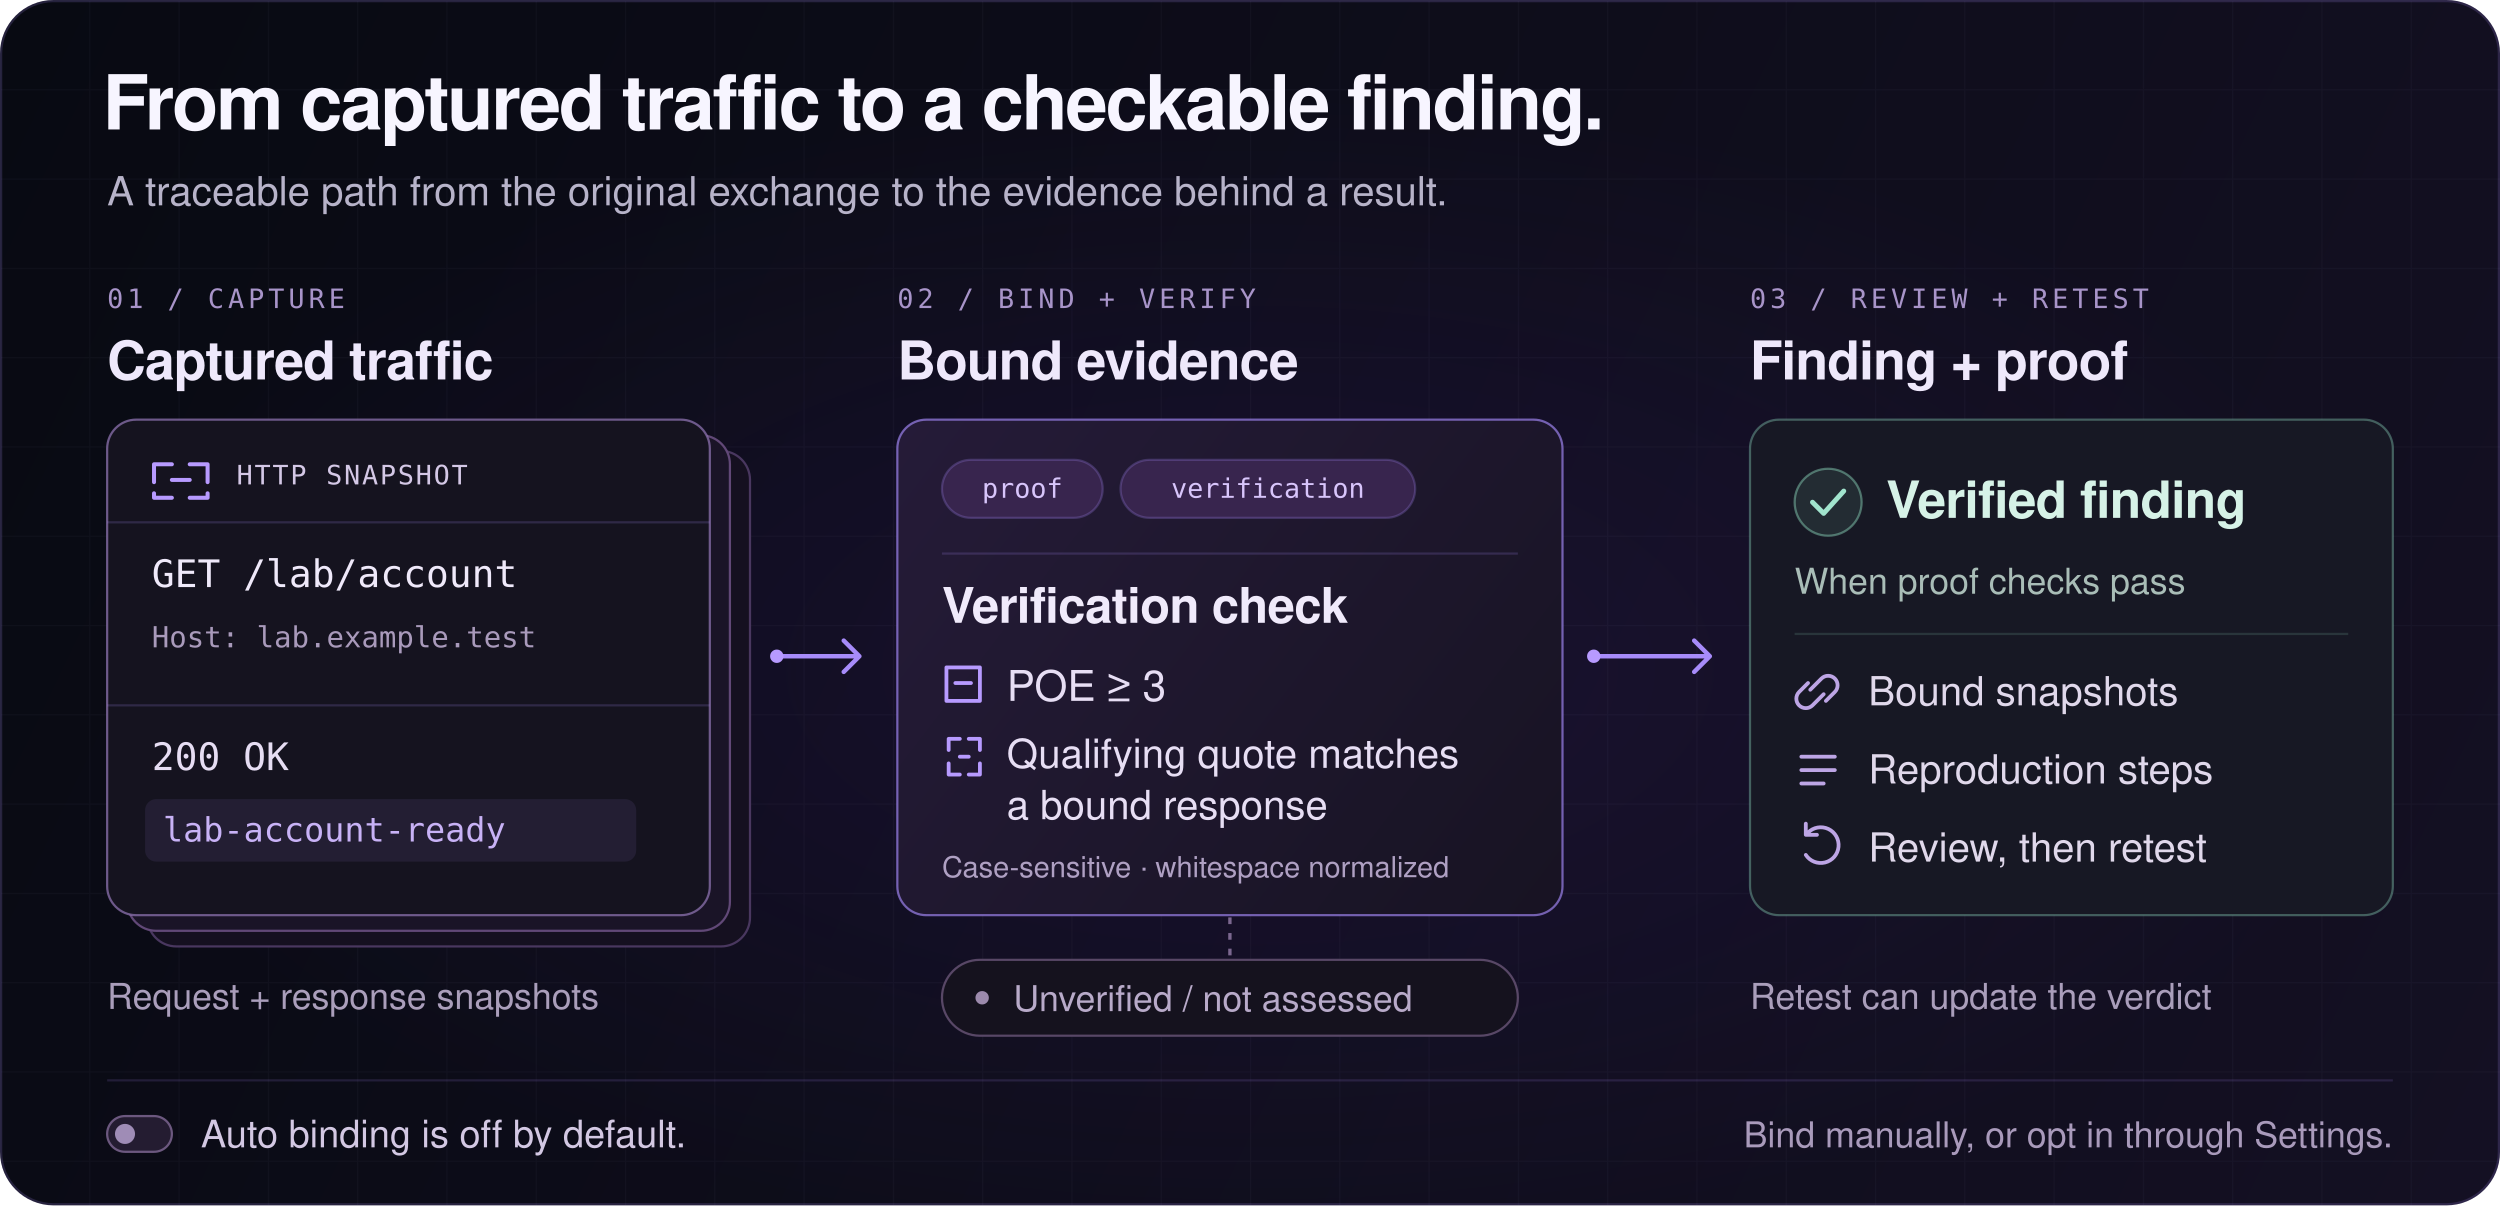
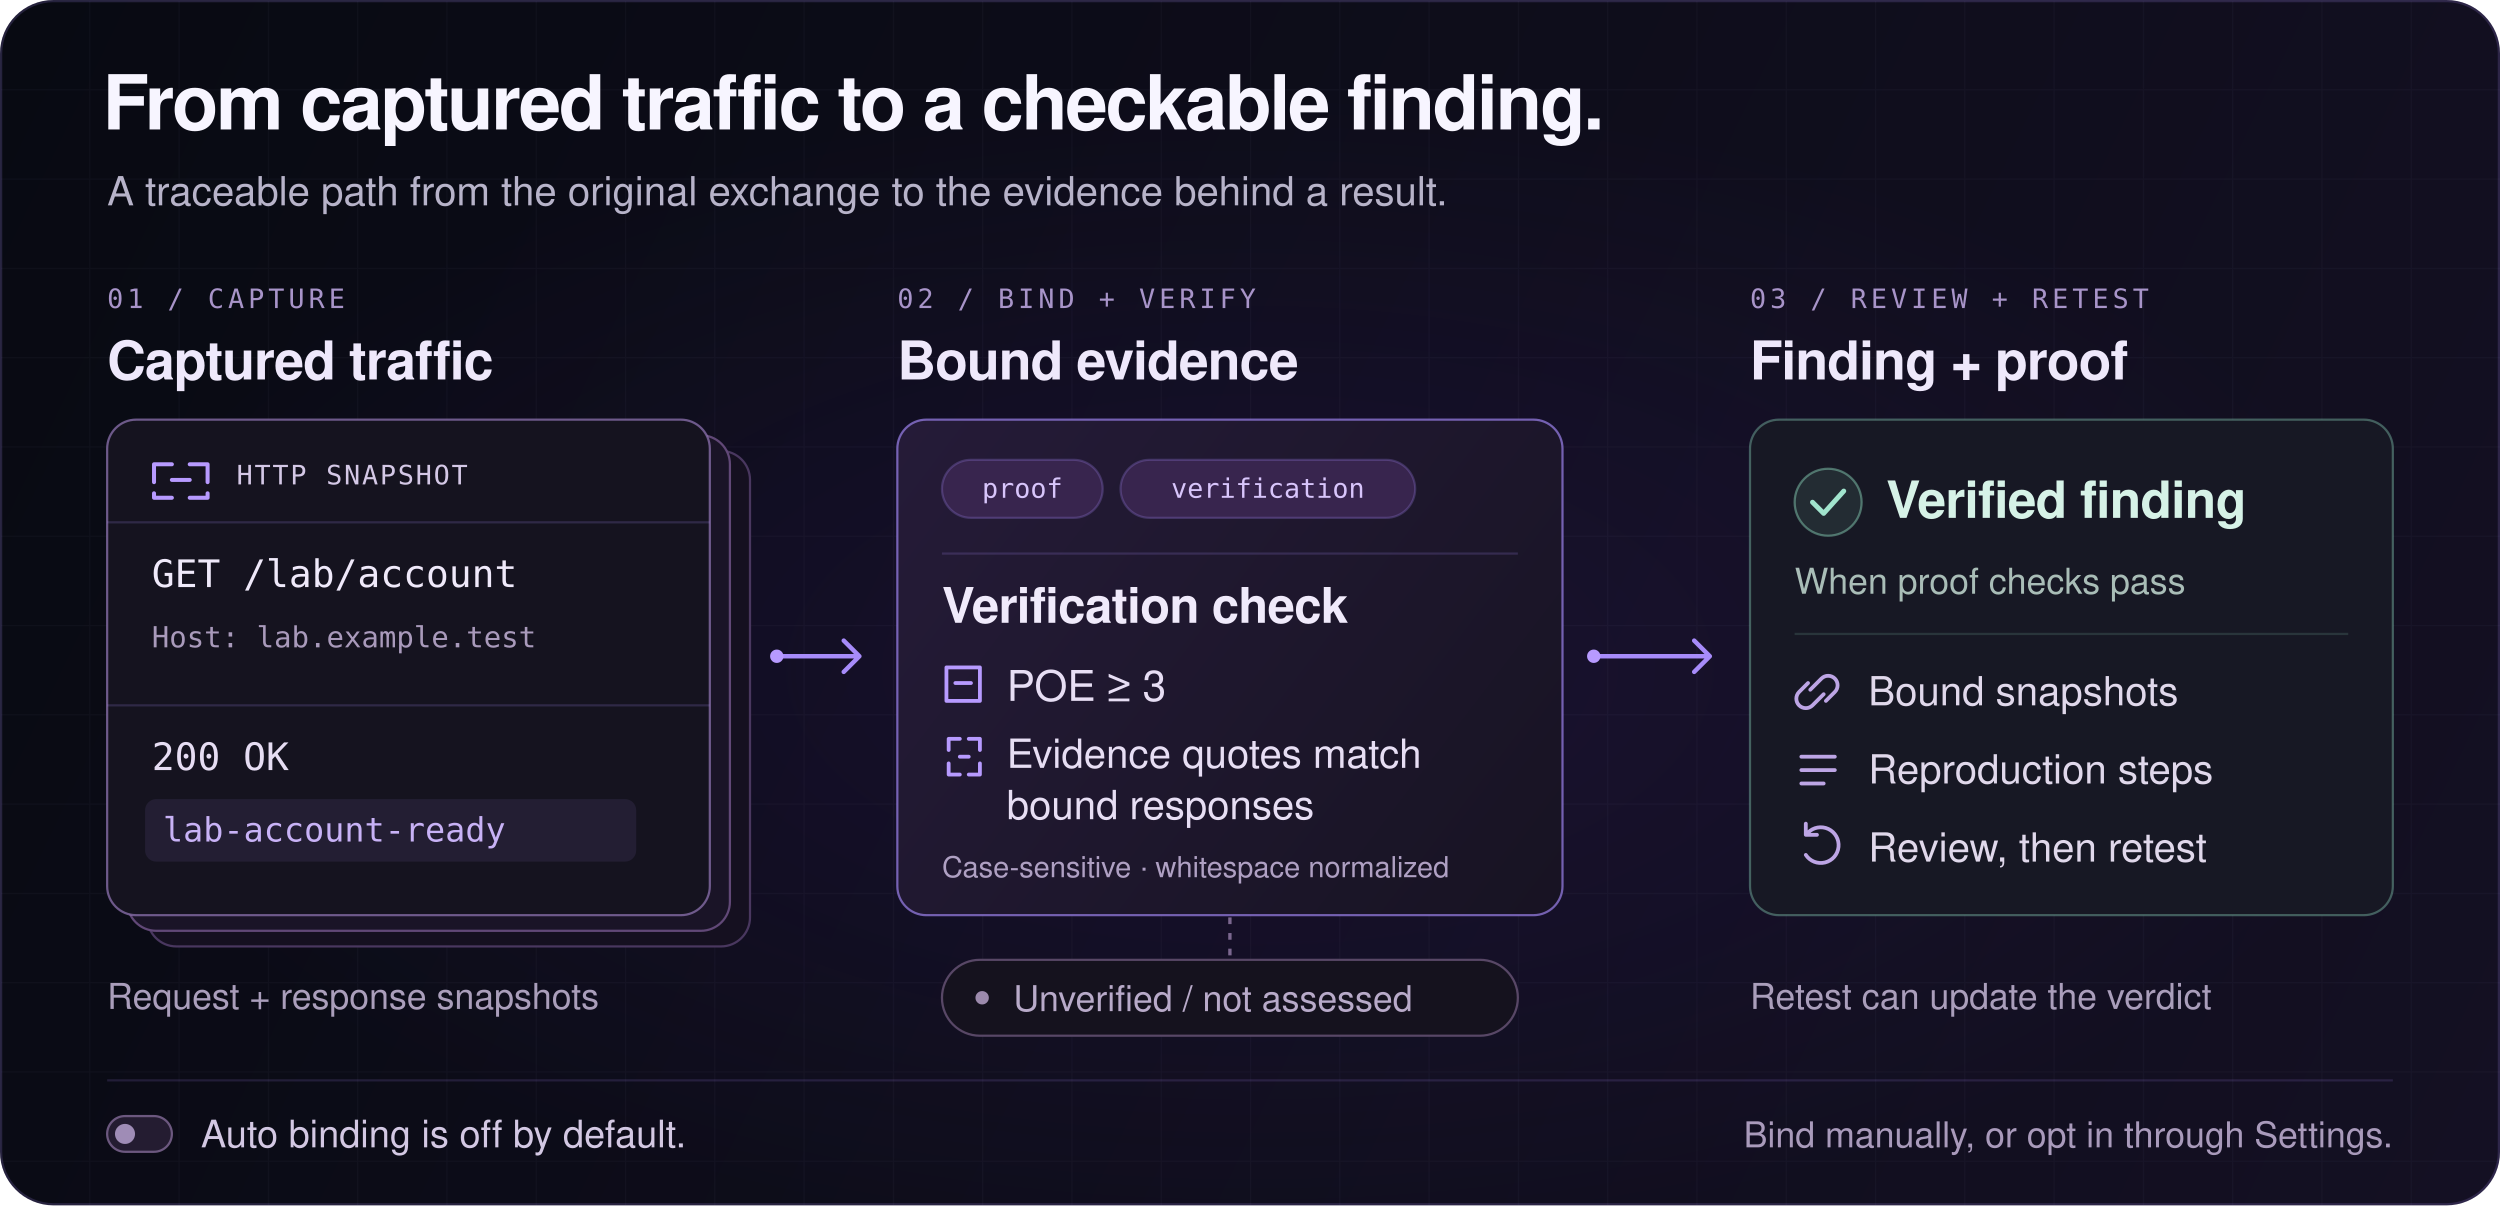
<svg xmlns="http://www.w3.org/2000/svg" width="1120" height="540" viewBox="0 0 1120 540" fill="none" role="img" aria-labelledby="evidence-title evidence-desc">
  <defs>
    <linearGradient id="evidence-background" x1="0" y1="0" x2="1120" y2="540" gradientUnits="userSpaceOnUse">
      <stop stop-color="#080A12" />
      <stop offset="1" stop-color="#141023" />
    </linearGradient>
    <radialGradient id="evidence-glow" cx="0" cy="0" r="1" gradientTransform="translate(560 300) scale(520 260)" gradientUnits="userSpaceOnUse">
      <stop stop-color="#7C3AED" stop-opacity=".1" />
      <stop offset="1" stop-color="#7C3AED" stop-opacity="0" />
    </radialGradient>
    <pattern id="evidence-grid" width="40" height="40" patternUnits="userSpaceOnUse">
      <path d="M40 0H0V40" stroke="#C4B5FD" stroke-opacity=".035" />
    </pattern>
    <linearGradient id="evidence-card" x1="402" y1="190" x2="700" y2="418" gradientUnits="userSpaceOnUse">
      <stop stop-color="#251B38" />
      <stop offset="1" stop-color="#171322" />
    </linearGradient>
  </defs>
  <rect width="1120" height="540" rx="24" fill="url(#evidence-background)" />
  <rect width="1120" height="540" rx="24" fill="url(#evidence-grid)" />
  <rect width="1120" height="540" rx="24" fill="url(#evidence-glow)" />
  <rect x=".5" y=".5" width="1119" height="539" rx="23.5" stroke="#A78BFA" stroke-opacity=".18" />
  <g font-family="-apple-system, BlinkMacSystemFont, 'Segoe UI', Helvetica, Arial, sans-serif">
    <text x="46" y="58" fill="#F7F5FF" font-size="34" font-weight="700" letter-spacing="-1">From captured traffic to a checkable finding.</text>
    <text x="48" y="92" fill="#B7B3C9" font-size="18">A traceable path from the original exchange to the evidence behind a result.</text>
    <g font-family="'SFMono-Regular', Consolas, monospace" font-size="12" letter-spacing="1.8" fill="#A894C9">
      <text x="48" y="138">01 / CAPTURE</text>
      <text x="402" y="138">02 / BIND + VERIFY</text>
      <text x="784" y="138">03 / REVIEW + RETEST</text>
    </g>
    <g fill="#EEE8FB" font-size="24" font-weight="600" letter-spacing="-.4">
      <text x="48" y="170">Captured traffic</text>
      <text x="402" y="170">Bound evidence</text>
      <text x="784" y="170">Finding + proof</text>
    </g>
    <rect x="66" y="202" width="270" height="222" rx="13" fill="#151020" stroke="#49375F" />
    <rect x="57" y="195" width="270" height="222" rx="13" fill="#1A1427" stroke="#614877" />
    <rect x="48" y="188" width="270" height="222" rx="13" fill="#15131F" stroke="#8C72AE" stroke-opacity=".75" />
    <path d="M48 234H318M48 316H318" stroke="#A78BFA" stroke-opacity=".18" />
    <g stroke="#B79AFF" stroke-width="1.8" stroke-linecap="round" stroke-linejoin="round">
      <path d="M69 216v-8h8M93 216v-8h-8M69 221v2h8M93 221v2h-8" />
      <path d="M77 215h8" />
    </g>
    <text x="106" y="217" fill="#D4C8E6" font-family="'SFMono-Regular', Consolas, monospace" font-size="12" letter-spacing=".8">HTTP SNAPSHOT</text>
    <g font-family="'SFMono-Regular', Consolas, monospace">
      <text x="68" y="263" fill="#EFE9FA" font-size="17">GET /lab/account</text>
      <text x="68" y="290" fill="#A99ABB" font-size="13">Host: lab.example.test</text>
      <text x="68" y="345" fill="#E6DDF3" font-size="17">200 OK</text>
      <rect x="65" y="358" width="220" height="28" rx="5" fill="#B79AFF" fill-opacity=".09" />
      <text x="73" y="377" fill="#C8B2F6" font-size="15">lab-account-ready</text>
    </g>
    <text x="48" y="452" fill="#AA9EBB" font-size="16">Request + response snapshots</text>
    <g stroke="#A78BFA" stroke-width="2" stroke-linecap="round" stroke-linejoin="round">
      <path d="M348 294H385M378 287l7 7-7 7" />
      <path d="M714 294H766M759 287l7 7-7 7" />
    </g>
    <circle cx="348" cy="294" r="3" fill="#B79AFF" />
    <circle cx="714" cy="294" r="3" fill="#B79AFF" />
    <rect x="402" y="188" width="298" height="222" rx="13" fill="url(#evidence-card)" stroke="#A78BFA" stroke-opacity=".65" />
    <g font-family="'SFMono-Regular', Consolas, monospace" font-size="12">
      <rect x="422" y="206" width="72" height="26" rx="13" fill="#38254E" stroke="#A78BFA" stroke-opacity=".25" />
      <text x="458" y="223" text-anchor="middle" fill="#D8C5FB">proof</text>
      <rect x="502" y="206" width="132" height="26" rx="13" fill="#38254E" stroke="#A78BFA" stroke-opacity=".25" />
      <text x="568" y="223" text-anchor="middle" fill="#D8C5FB">verification</text>
    </g>
    <path d="M422 248H680" stroke="#A78BFA" stroke-opacity=".18" />
    <text x="422" y="279" fill="#F0EAFB" font-size="22" font-weight="600" letter-spacing="-.3">Verification check</text>
    <g stroke="#B79AFF" stroke-width="1.7" stroke-linecap="round" stroke-linejoin="round">
      <path d="M424 299h15v15h-15zM428 306h7" />
      <path d="M425 336v-5h5M439 336v-5h-5M425 342v5h5M439 342v5h-5M430 339h4" />
    </g>
    <text x="451" y="314" fill="#E7DEF4" font-size="19" font-weight="500">POE ≥ 3</text>
-     <text x="451" y="344" fill="#E7DEF4" font-size="18">Qualifying quote matches</text>
-     <text x="451" y="367" fill="#E7DEF4" font-size="18">a bound response</text>
+     <text x="451" y="344" fill="#E7DEF4" font-size="18">Evidence quotes match</text>
+     <text x="451" y="367" fill="#E7DEF4" font-size="18">bound responses</text>
    <text x="422" y="393" fill="#AFA0C3" font-size="13">Case-sensitive · whitespace normalized</text>
    <path d="M551 411v17" stroke="#7B678F" stroke-width="1.5" stroke-dasharray="3 4" />
    <rect x="422" y="430" width="258" height="34" rx="17" fill="#15121E" stroke="#584766" />
    <circle cx="440" cy="447" r="3" fill="#9C8AAD" />
    <text x="454" y="453" fill="#B8AAC9" font-size="16">Unverified / not assessed</text>
    <rect x="784" y="188" width="288" height="222" rx="13" fill="#171824" stroke="#8EDCC0" stroke-opacity=".38" />
    <circle cx="819" cy="225" r="15" fill="#8EDCC0" fill-opacity=".1" stroke="#8EDCC0" stroke-opacity=".45" />
    <path d="m812 225 5 5 9-10" stroke="#A1E4CD" stroke-width="2.2" stroke-linecap="round" stroke-linejoin="round" />
    <text x="845" y="232" fill="#D6F2E7" font-size="23" font-weight="600" letter-spacing="-.3">Verified finding</text>
    <text x="804" y="266" fill="#A9BDB7" font-size="16">When proof checks pass</text>
    <path d="M804 284H1052" stroke="#8EDCC0" stroke-opacity=".15" />
    <g stroke="#BDA5E5" stroke-width="1.7" stroke-linecap="round" stroke-linejoin="round">
      <path d="m811 309 5-5a4 4 0 0 1 6 6l-4 4M817 311l-5 5a4 4 0 0 1-6-6l4-4" />
      <path d="M807 339h15M807 345h15M807 351h10" />
      <path d="M809 383a8 8 0 1 0 1-10M809 369v5h5" />
    </g>
    <text x="837" y="316" fill="#E0D8EB" font-size="18">Bound snapshots</text>
    <text x="837" y="351" fill="#E0D8EB" font-size="18">Reproduction steps</text>
    <text x="837" y="386" fill="#E0D8EB" font-size="18">Review, then retest</text>
    <text x="784" y="452" fill="#AA9EBB" font-size="16">Retest can update the verdict</text>
    <path d="M48 484H1072" stroke="#A78BFA" stroke-opacity=".15" />
    <rect x="48" y="500" width="29" height="16" rx="8" fill="#241C31" stroke="#6C587F" />
    <circle cx="56" cy="508" r="4.5" fill="#9F8CB6" />
    <text x="90" y="514" fill="#D3C8E3" font-size="17">Auto binding is off by default.</text>
    <text x="1072" y="514" text-anchor="end" fill="#A99ABB" font-size="16">Bind manually, or opt in through Settings.</text>
  </g>
</svg>
